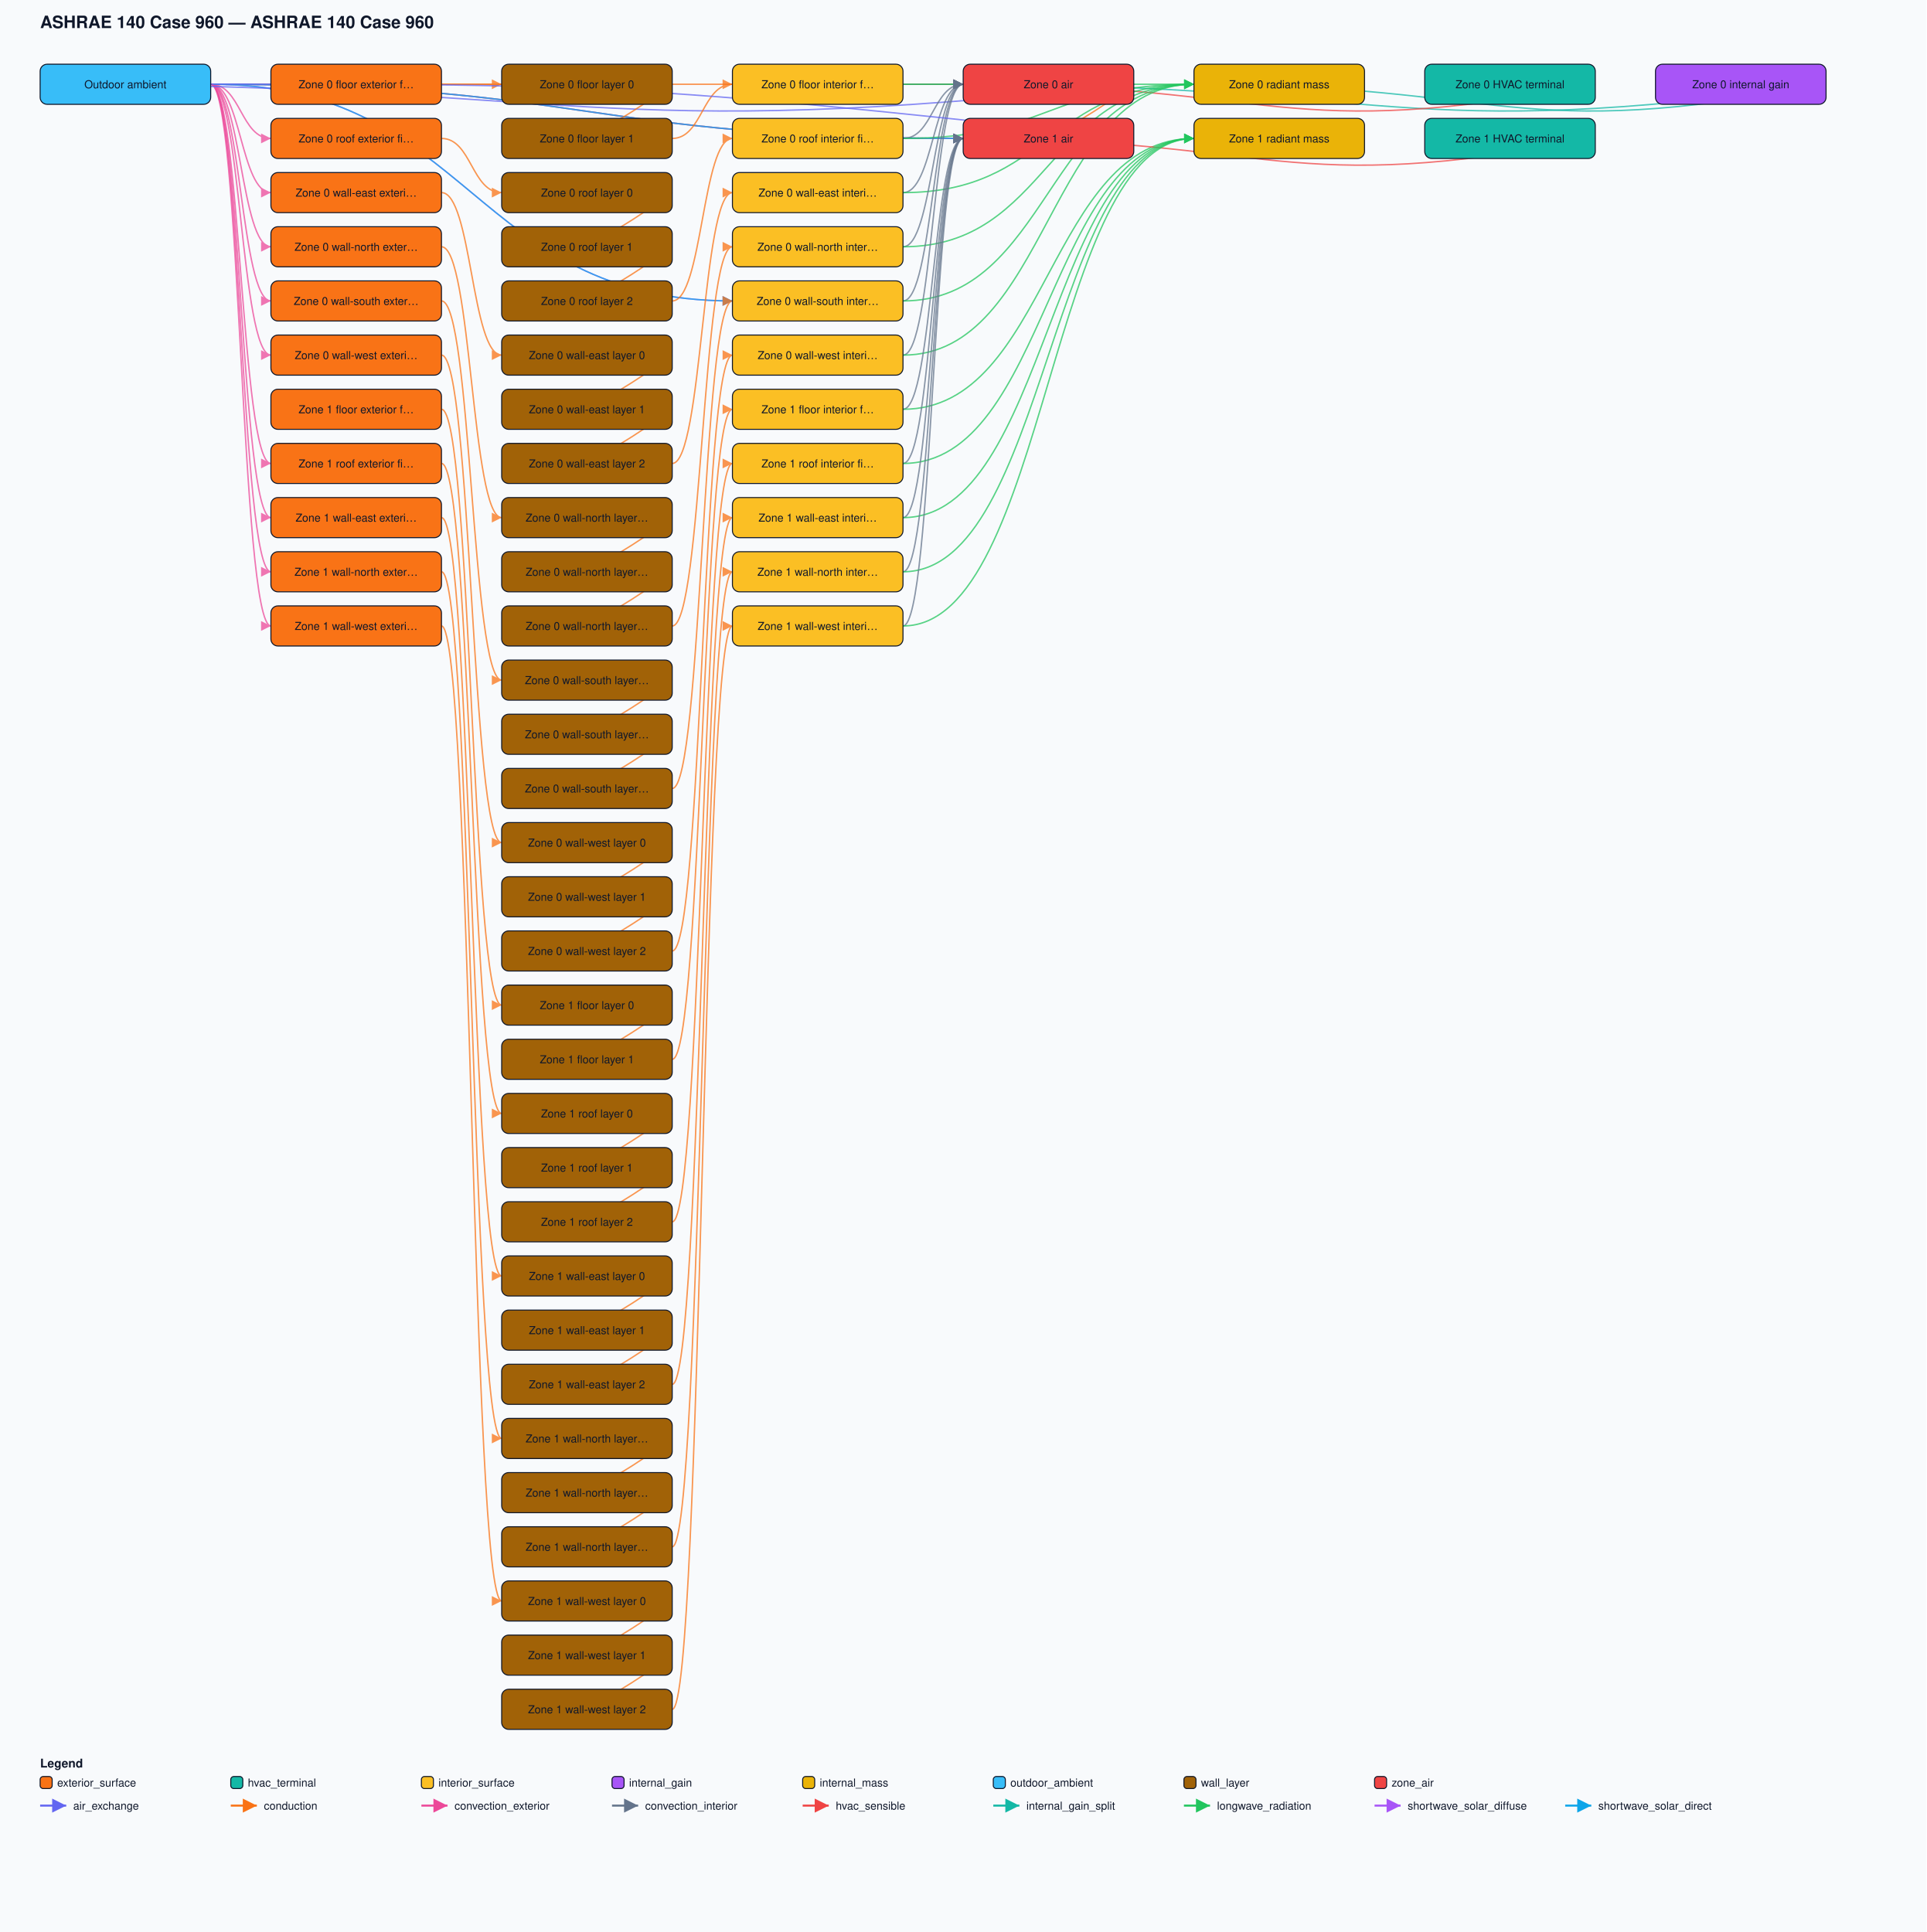
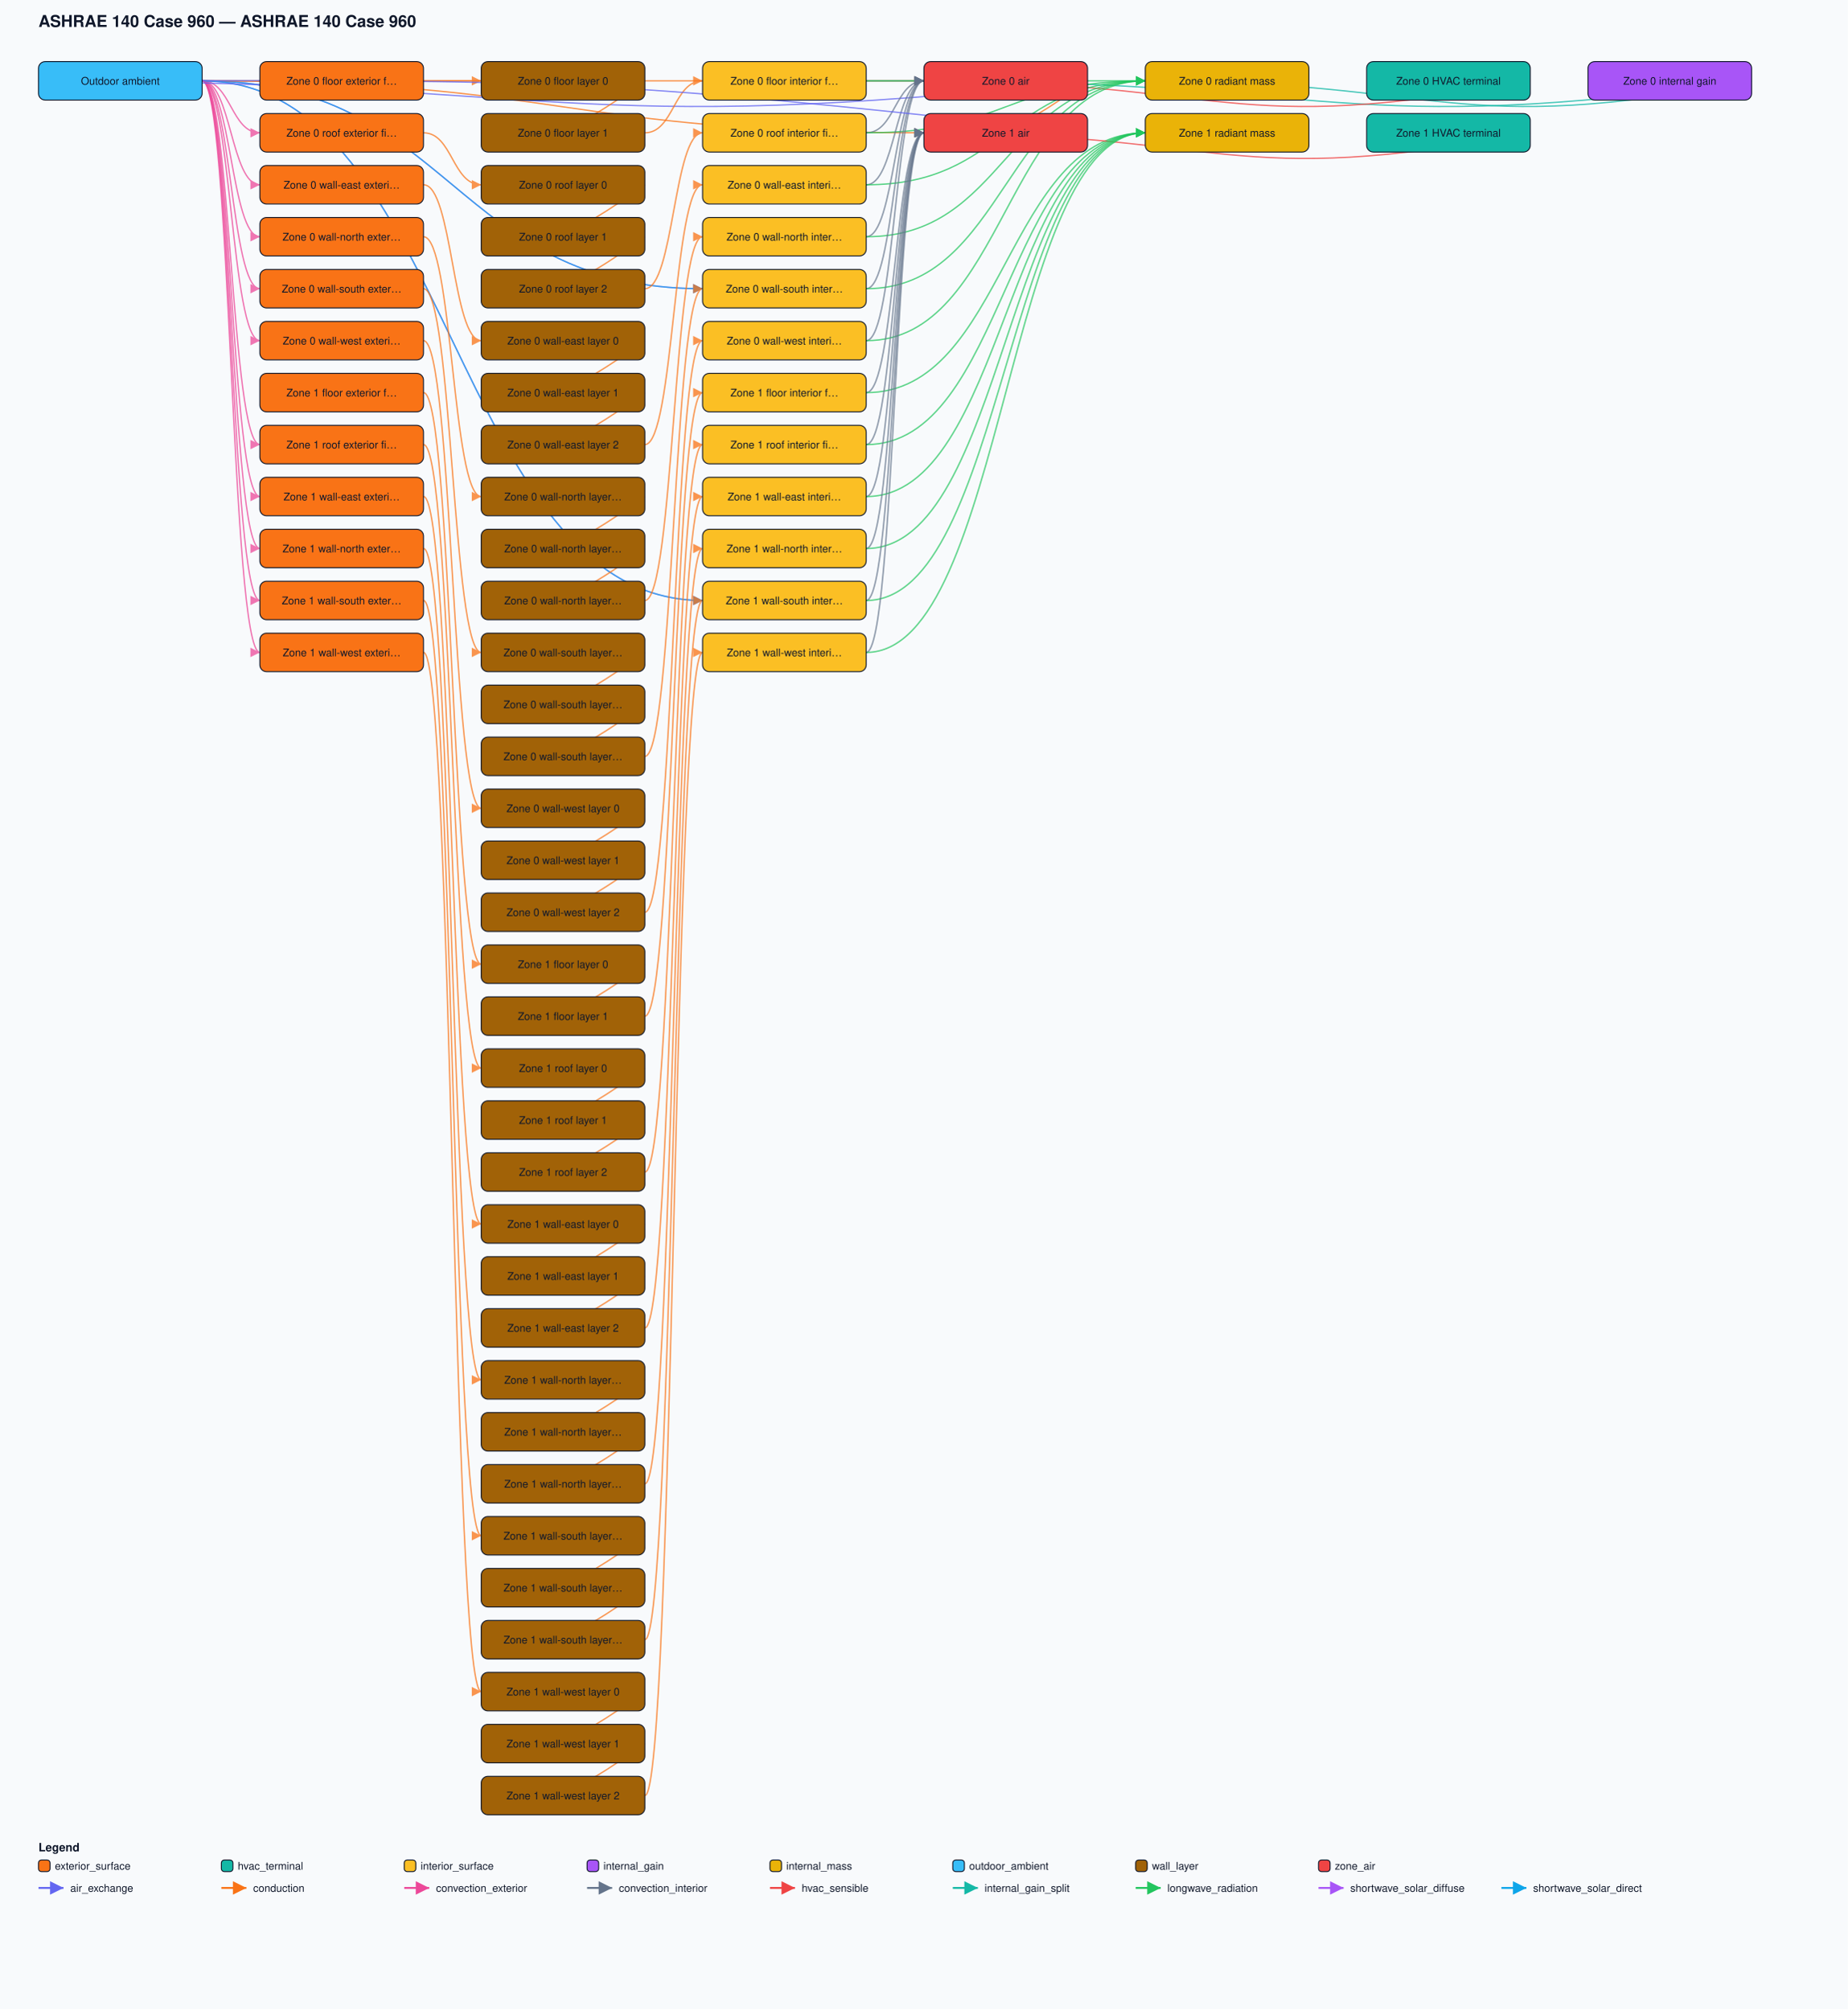
- <svg xmlns="http://www.w3.org/2000/svg" width="1920" height="1926" viewBox="0 0 1920 1926" font-family="Helvetica,Arial,sans-serif">
-   <rect width="1920" height="1926" fill="#f8fafc" />
+ <svg xmlns="http://www.w3.org/2000/svg" width="1920" height="2088" viewBox="0 0 1920 2088" font-family="Helvetica,Arial,sans-serif">
+   <rect width="1920" height="2088" fill="#f8fafc" />
  <text x="40" y="28" font-size="17" font-weight="bold" fill="#0f172a">ASHRAE 140 Case 960 — ASHRAE 140 Case 960</text>
  <defs>
    <marker id="arrow0" viewBox="0 0 10 10" refX="10" refY="5" markerWidth="7" markerHeight="7" orient="auto-start-reverse">
      <path d="M 0 0 L 10 5 L 0 10 z" fill="#0ea5e9" />
    </marker>
    <marker id="arrow1" viewBox="0 0 10 10" refX="10" refY="5" markerWidth="7" markerHeight="7" orient="auto-start-reverse">
      <path d="M 0 0 L 10 5 L 0 10 z" fill="#f97316" />
    </marker>
    <marker id="arrow2" viewBox="0 0 10 10" refX="10" refY="5" markerWidth="7" markerHeight="7" orient="auto-start-reverse">
      <path d="M 0 0 L 10 5 L 0 10 z" fill="#22c55e" />
    </marker>
    <marker id="arrow3" viewBox="0 0 10 10" refX="10" refY="5" markerWidth="7" markerHeight="7" orient="auto-start-reverse">
      <path d="M 0 0 L 10 5 L 0 10 z" fill="#a855f7" />
    </marker>
    <marker id="arrow4" viewBox="0 0 10 10" refX="10" refY="5" markerWidth="7" markerHeight="7" orient="auto-start-reverse">
      <path d="M 0 0 L 10 5 L 0 10 z" fill="#ef4444" />
    </marker>
    <marker id="arrow5" viewBox="0 0 10 10" refX="10" refY="5" markerWidth="7" markerHeight="7" orient="auto-start-reverse">
      <path d="M 0 0 L 10 5 L 0 10 z" fill="#eab308" />
    </marker>
    <marker id="arrow6" viewBox="0 0 10 10" refX="10" refY="5" markerWidth="7" markerHeight="7" orient="auto-start-reverse">
      <path d="M 0 0 L 10 5 L 0 10 z" fill="#14b8a6" />
    </marker>
    <marker id="arrow7" viewBox="0 0 10 10" refX="10" refY="5" markerWidth="7" markerHeight="7" orient="auto-start-reverse">
      <path d="M 0 0 L 10 5 L 0 10 z" fill="#ec4899" />
    </marker>
    <marker id="arrow8" viewBox="0 0 10 10" refX="10" refY="5" markerWidth="7" markerHeight="7" orient="auto-start-reverse">
      <path d="M 0 0 L 10 5 L 0 10 z" fill="#6366f1" />
    </marker>
    <marker id="arrow9" viewBox="0 0 10 10" refX="10" refY="5" markerWidth="7" markerHeight="7" orient="auto-start-reverse">
      <path d="M 0 0 L 10 5 L 0 10 z" fill="#64748b" />
    </marker>
  </defs>
  <path d="M 210 84 C 585.0 84, 585.0 84, 960 84" fill="none" stroke="#f97316" stroke-width="1.4" opacity="0.75" marker-end="url(#arrow1)" />
  <path d="M 210 84 C 240.0 84, 240.0 138, 270 138" fill="none" stroke="#ec4899" stroke-width="1.4" opacity="0.75" marker-end="url(#arrow7)" />
  <path d="M 210 84 C 240.0 84, 240.0 192, 270 192" fill="none" stroke="#ec4899" stroke-width="1.4" opacity="0.75" marker-end="url(#arrow7)" />
  <path d="M 210 84 C 240.0 84, 240.0 246, 270 246" fill="none" stroke="#ec4899" stroke-width="1.4" opacity="0.75" marker-end="url(#arrow7)" />
  <path d="M 210 84 C 240.0 84, 240.0 300, 270 300" fill="none" stroke="#ec4899" stroke-width="1.4" opacity="0.75" marker-end="url(#arrow7)" />
  <path d="M 210 84 C 470.0 84, 470.0 300, 730 300" fill="none" stroke="#a855f7" stroke-width="1.4" opacity="0.75" marker-end="url(#arrow3)" />
  <path d="M 210 84 C 470.0 84, 470.0 300, 730 300" fill="none" stroke="#0ea5e9" stroke-width="1.4" opacity="0.75" marker-end="url(#arrow0)" />
  <path d="M 210 84 C 240.0 84, 240.0 354, 270 354" fill="none" stroke="#ec4899" stroke-width="1.4" opacity="0.75" marker-end="url(#arrow7)" />
  <path d="M 210 84 C 585.0 84, 585.0 138, 960 138" fill="none" stroke="#f97316" stroke-width="1.4" opacity="0.75" marker-end="url(#arrow1)" />
-   <path d="M 210 84 C 585.0 84, 585.0 138, 960 138" fill="none" stroke="#a855f7" stroke-width="1.4" opacity="0.75" marker-end="url(#arrow3)" />
-   <path d="M 210 84 C 585.0 84, 585.0 138, 960 138" fill="none" stroke="#0ea5e9" stroke-width="1.4" opacity="0.75" marker-end="url(#arrow0)" />
  <path d="M 210 84 C 240.0 84, 240.0 462, 270 462" fill="none" stroke="#ec4899" stroke-width="1.4" opacity="0.75" marker-end="url(#arrow7)" />
  <path d="M 210 84 C 240.0 84, 240.0 516, 270 516" fill="none" stroke="#ec4899" stroke-width="1.4" opacity="0.75" marker-end="url(#arrow7)" />
  <path d="M 210 84 C 240.0 84, 240.0 570, 270 570" fill="none" stroke="#ec4899" stroke-width="1.4" opacity="0.75" marker-end="url(#arrow7)" />
  <path d="M 210 84 C 240.0 84, 240.0 624, 270 624" fill="none" stroke="#ec4899" stroke-width="1.4" opacity="0.75" marker-end="url(#arrow7)" />
+   <path d="M 210 84 C 470.0 84, 470.0 624, 730 624" fill="none" stroke="#a855f7" stroke-width="1.4" opacity="0.75" marker-end="url(#arrow3)" />
+   <path d="M 210 84 C 470.0 84, 470.0 624, 730 624" fill="none" stroke="#0ea5e9" stroke-width="1.4" opacity="0.75" marker-end="url(#arrow0)" />
+   <path d="M 210 84 C 240.0 84, 240.0 678, 270 678" fill="none" stroke="#ec4899" stroke-width="1.4" opacity="0.75" marker-end="url(#arrow7)" />
  <path d="M 1130 84 C 585.0 144, 585.0 84, 40 84" fill="none" stroke="#6366f1" stroke-width="1.4" opacity="0.75" marker-end="url(#arrow8)" />
  <path d="M 1130 84 C 1045.0 144, 1045.0 138, 960 138" fill="none" stroke="#f97316" stroke-width="1.4" opacity="0.75" marker-end="url(#arrow1)" />
  <path d="M 440 84 C 470.0 84, 470.0 84, 500 84" fill="none" stroke="#f97316" stroke-width="1.4" opacity="0.75" marker-end="url(#arrow1)" />
  <path d="M 900 84 C 930.0 84, 930.0 84, 960 84" fill="none" stroke="#64748b" stroke-width="1.4" opacity="0.75" marker-end="url(#arrow9)" />
  <path d="M 900 84 C 1045.0 84, 1045.0 84, 1190 84" fill="none" stroke="#22c55e" stroke-width="1.4" opacity="0.75" marker-end="url(#arrow2)" />
  <path d="M 670 84 C 585.0 144, 585.0 138, 500 138" fill="none" stroke="#f97316" stroke-width="1.4" opacity="0.75" marker-end="url(#arrow1)" />
  <path d="M 670 138 C 700.0 138, 700.0 84, 730 84" fill="none" stroke="#f97316" stroke-width="1.4" opacity="0.75" marker-end="url(#arrow1)" />
  <path d="M 1820 84 C 1390.0 144, 1390.0 84, 960 84" fill="none" stroke="#14b8a6" stroke-width="1.4" opacity="0.75" marker-end="url(#arrow6)" />
  <path d="M 1820 84 C 1505.0 144, 1505.0 84, 1190 84" fill="none" stroke="#14b8a6" stroke-width="1.4" opacity="0.75" marker-end="url(#arrow6)" />
  <path d="M 1590 84 C 1275.0 144, 1275.0 84, 960 84" fill="none" stroke="#ef4444" stroke-width="1.4" opacity="0.75" marker-end="url(#arrow4)" />
  <path d="M 440 138 C 470.0 138, 470.0 192, 500 192" fill="none" stroke="#f97316" stroke-width="1.4" opacity="0.75" marker-end="url(#arrow1)" />
  <path d="M 900 138 C 930.0 138, 930.0 84, 960 84" fill="none" stroke="#64748b" stroke-width="1.4" opacity="0.75" marker-end="url(#arrow9)" />
  <path d="M 900 138 C 1045.0 138, 1045.0 84, 1190 84" fill="none" stroke="#22c55e" stroke-width="1.4" opacity="0.75" marker-end="url(#arrow2)" />
  <path d="M 670 192 C 585.0 252, 585.0 246, 500 246" fill="none" stroke="#f97316" stroke-width="1.4" opacity="0.75" marker-end="url(#arrow1)" />
  <path d="M 670 246 C 585.0 306, 585.0 300, 500 300" fill="none" stroke="#f97316" stroke-width="1.4" opacity="0.75" marker-end="url(#arrow1)" />
  <path d="M 670 300 C 700.0 300, 700.0 138, 730 138" fill="none" stroke="#f97316" stroke-width="1.4" opacity="0.75" marker-end="url(#arrow1)" />
  <path d="M 440 192 C 470.0 192, 470.0 354, 500 354" fill="none" stroke="#f97316" stroke-width="1.4" opacity="0.75" marker-end="url(#arrow1)" />
  <path d="M 900 192 C 930.0 192, 930.0 84, 960 84" fill="none" stroke="#64748b" stroke-width="1.4" opacity="0.75" marker-end="url(#arrow9)" />
  <path d="M 900 192 C 1045.0 192, 1045.0 84, 1190 84" fill="none" stroke="#22c55e" stroke-width="1.4" opacity="0.75" marker-end="url(#arrow2)" />
  <path d="M 670 354 C 585.0 414, 585.0 408, 500 408" fill="none" stroke="#f97316" stroke-width="1.4" opacity="0.75" marker-end="url(#arrow1)" />
  <path d="M 670 408 C 585.0 468, 585.0 462, 500 462" fill="none" stroke="#f97316" stroke-width="1.4" opacity="0.75" marker-end="url(#arrow1)" />
  <path d="M 670 462 C 700.0 462, 700.0 192, 730 192" fill="none" stroke="#f97316" stroke-width="1.4" opacity="0.75" marker-end="url(#arrow1)" />
  <path d="M 440 246 C 470.0 246, 470.0 516, 500 516" fill="none" stroke="#f97316" stroke-width="1.4" opacity="0.75" marker-end="url(#arrow1)" />
  <path d="M 900 246 C 930.0 246, 930.0 84, 960 84" fill="none" stroke="#64748b" stroke-width="1.4" opacity="0.75" marker-end="url(#arrow9)" />
  <path d="M 900 246 C 1045.0 246, 1045.0 84, 1190 84" fill="none" stroke="#22c55e" stroke-width="1.4" opacity="0.75" marker-end="url(#arrow2)" />
  <path d="M 670 516 C 585.0 576, 585.0 570, 500 570" fill="none" stroke="#f97316" stroke-width="1.4" opacity="0.75" marker-end="url(#arrow1)" />
  <path d="M 670 570 C 585.0 630, 585.0 624, 500 624" fill="none" stroke="#f97316" stroke-width="1.4" opacity="0.75" marker-end="url(#arrow1)" />
  <path d="M 670 624 C 700.0 624, 700.0 246, 730 246" fill="none" stroke="#f97316" stroke-width="1.4" opacity="0.75" marker-end="url(#arrow1)" />
  <path d="M 440 300 C 470.0 300, 470.0 678, 500 678" fill="none" stroke="#f97316" stroke-width="1.4" opacity="0.75" marker-end="url(#arrow1)" />
  <path d="M 900 300 C 930.0 300, 930.0 84, 960 84" fill="none" stroke="#64748b" stroke-width="1.4" opacity="0.75" marker-end="url(#arrow9)" />
  <path d="M 900 300 C 1045.0 300, 1045.0 84, 1190 84" fill="none" stroke="#22c55e" stroke-width="1.4" opacity="0.75" marker-end="url(#arrow2)" />
  <path d="M 670 678 C 585.0 738, 585.0 732, 500 732" fill="none" stroke="#f97316" stroke-width="1.4" opacity="0.75" marker-end="url(#arrow1)" />
  <path d="M 670 732 C 585.0 792, 585.0 786, 500 786" fill="none" stroke="#f97316" stroke-width="1.4" opacity="0.75" marker-end="url(#arrow1)" />
  <path d="M 670 786 C 700.0 786, 700.0 300, 730 300" fill="none" stroke="#f97316" stroke-width="1.4" opacity="0.75" marker-end="url(#arrow1)" />
  <path d="M 440 354 C 470.0 354, 470.0 840, 500 840" fill="none" stroke="#f97316" stroke-width="1.4" opacity="0.75" marker-end="url(#arrow1)" />
  <path d="M 900 354 C 930.0 354, 930.0 84, 960 84" fill="none" stroke="#64748b" stroke-width="1.4" opacity="0.75" marker-end="url(#arrow9)" />
  <path d="M 900 354 C 1045.0 354, 1045.0 84, 1190 84" fill="none" stroke="#22c55e" stroke-width="1.4" opacity="0.75" marker-end="url(#arrow2)" />
  <path d="M 670 840 C 585.0 900, 585.0 894, 500 894" fill="none" stroke="#f97316" stroke-width="1.4" opacity="0.75" marker-end="url(#arrow1)" />
  <path d="M 670 894 C 585.0 954, 585.0 948, 500 948" fill="none" stroke="#f97316" stroke-width="1.4" opacity="0.75" marker-end="url(#arrow1)" />
  <path d="M 670 948 C 700.0 948, 700.0 354, 730 354" fill="none" stroke="#f97316" stroke-width="1.4" opacity="0.75" marker-end="url(#arrow1)" />
  <path d="M 1130 138 C 585.0 78, 585.0 84, 40 84" fill="none" stroke="#6366f1" stroke-width="1.4" opacity="0.75" marker-end="url(#arrow8)" />
  <path d="M 440 408 C 470.0 408, 470.0 1002, 500 1002" fill="none" stroke="#f97316" stroke-width="1.4" opacity="0.75" marker-end="url(#arrow1)" />
  <path d="M 900 408 C 930.0 408, 930.0 138, 960 138" fill="none" stroke="#64748b" stroke-width="1.4" opacity="0.75" marker-end="url(#arrow9)" />
  <path d="M 900 408 C 1045.0 408, 1045.0 138, 1190 138" fill="none" stroke="#22c55e" stroke-width="1.4" opacity="0.75" marker-end="url(#arrow2)" />
  <path d="M 670 1002 C 585.0 1062, 585.0 1056, 500 1056" fill="none" stroke="#f97316" stroke-width="1.4" opacity="0.75" marker-end="url(#arrow1)" />
  <path d="M 670 1056 C 700.0 1056, 700.0 408, 730 408" fill="none" stroke="#f97316" stroke-width="1.4" opacity="0.75" marker-end="url(#arrow1)" />
  <path d="M 1590 138 C 1275.0 198, 1275.0 138, 960 138" fill="none" stroke="#ef4444" stroke-width="1.4" opacity="0.75" marker-end="url(#arrow4)" />
  <path d="M 440 462 C 470.0 462, 470.0 1110, 500 1110" fill="none" stroke="#f97316" stroke-width="1.4" opacity="0.75" marker-end="url(#arrow1)" />
  <path d="M 900 462 C 930.0 462, 930.0 138, 960 138" fill="none" stroke="#64748b" stroke-width="1.4" opacity="0.75" marker-end="url(#arrow9)" />
  <path d="M 900 462 C 1045.0 462, 1045.0 138, 1190 138" fill="none" stroke="#22c55e" stroke-width="1.4" opacity="0.75" marker-end="url(#arrow2)" />
  <path d="M 670 1110 C 585.0 1170, 585.0 1164, 500 1164" fill="none" stroke="#f97316" stroke-width="1.4" opacity="0.75" marker-end="url(#arrow1)" />
  <path d="M 670 1164 C 585.0 1224, 585.0 1218, 500 1218" fill="none" stroke="#f97316" stroke-width="1.4" opacity="0.75" marker-end="url(#arrow1)" />
  <path d="M 670 1218 C 700.0 1218, 700.0 462, 730 462" fill="none" stroke="#f97316" stroke-width="1.4" opacity="0.75" marker-end="url(#arrow1)" />
  <path d="M 440 516 C 470.0 516, 470.0 1272, 500 1272" fill="none" stroke="#f97316" stroke-width="1.4" opacity="0.75" marker-end="url(#arrow1)" />
  <path d="M 900 516 C 930.0 516, 930.0 138, 960 138" fill="none" stroke="#64748b" stroke-width="1.4" opacity="0.75" marker-end="url(#arrow9)" />
  <path d="M 900 516 C 1045.0 516, 1045.0 138, 1190 138" fill="none" stroke="#22c55e" stroke-width="1.4" opacity="0.75" marker-end="url(#arrow2)" />
  <path d="M 670 1272 C 585.0 1332, 585.0 1326, 500 1326" fill="none" stroke="#f97316" stroke-width="1.4" opacity="0.75" marker-end="url(#arrow1)" />
  <path d="M 670 1326 C 585.0 1386, 585.0 1380, 500 1380" fill="none" stroke="#f97316" stroke-width="1.4" opacity="0.75" marker-end="url(#arrow1)" />
  <path d="M 670 1380 C 700.0 1380, 700.0 516, 730 516" fill="none" stroke="#f97316" stroke-width="1.4" opacity="0.75" marker-end="url(#arrow1)" />
  <path d="M 440 570 C 470.0 570, 470.0 1434, 500 1434" fill="none" stroke="#f97316" stroke-width="1.4" opacity="0.75" marker-end="url(#arrow1)" />
  <path d="M 900 570 C 930.0 570, 930.0 138, 960 138" fill="none" stroke="#64748b" stroke-width="1.4" opacity="0.75" marker-end="url(#arrow9)" />
  <path d="M 900 570 C 1045.0 570, 1045.0 138, 1190 138" fill="none" stroke="#22c55e" stroke-width="1.4" opacity="0.75" marker-end="url(#arrow2)" />
  <path d="M 670 1434 C 585.0 1494, 585.0 1488, 500 1488" fill="none" stroke="#f97316" stroke-width="1.4" opacity="0.75" marker-end="url(#arrow1)" />
  <path d="M 670 1488 C 585.0 1548, 585.0 1542, 500 1542" fill="none" stroke="#f97316" stroke-width="1.4" opacity="0.75" marker-end="url(#arrow1)" />
  <path d="M 670 1542 C 700.0 1542, 700.0 570, 730 570" fill="none" stroke="#f97316" stroke-width="1.4" opacity="0.75" marker-end="url(#arrow1)" />
  <path d="M 440 624 C 470.0 624, 470.0 1596, 500 1596" fill="none" stroke="#f97316" stroke-width="1.4" opacity="0.75" marker-end="url(#arrow1)" />
  <path d="M 900 624 C 930.0 624, 930.0 138, 960 138" fill="none" stroke="#64748b" stroke-width="1.4" opacity="0.75" marker-end="url(#arrow9)" />
  <path d="M 900 624 C 1045.0 624, 1045.0 138, 1190 138" fill="none" stroke="#22c55e" stroke-width="1.4" opacity="0.75" marker-end="url(#arrow2)" />
  <path d="M 670 1596 C 585.0 1656, 585.0 1650, 500 1650" fill="none" stroke="#f97316" stroke-width="1.4" opacity="0.75" marker-end="url(#arrow1)" />
  <path d="M 670 1650 C 585.0 1710, 585.0 1704, 500 1704" fill="none" stroke="#f97316" stroke-width="1.4" opacity="0.75" marker-end="url(#arrow1)" />
  <path d="M 670 1704 C 700.0 1704, 700.0 624, 730 624" fill="none" stroke="#f97316" stroke-width="1.4" opacity="0.75" marker-end="url(#arrow1)" />
+   <path d="M 440 678 C 470.0 678, 470.0 1758, 500 1758" fill="none" stroke="#f97316" stroke-width="1.4" opacity="0.75" marker-end="url(#arrow1)" />
+   <path d="M 900 678 C 930.0 678, 930.0 138, 960 138" fill="none" stroke="#64748b" stroke-width="1.4" opacity="0.75" marker-end="url(#arrow9)" />
+   <path d="M 900 678 C 1045.0 678, 1045.0 138, 1190 138" fill="none" stroke="#22c55e" stroke-width="1.4" opacity="0.75" marker-end="url(#arrow2)" />
+   <path d="M 670 1758 C 585.0 1818, 585.0 1812, 500 1812" fill="none" stroke="#f97316" stroke-width="1.4" opacity="0.75" marker-end="url(#arrow1)" />
+   <path d="M 670 1812 C 585.0 1872, 585.0 1866, 500 1866" fill="none" stroke="#f97316" stroke-width="1.4" opacity="0.75" marker-end="url(#arrow1)" />
+   <path d="M 670 1866 C 700.0 1866, 700.0 678, 730 678" fill="none" stroke="#f97316" stroke-width="1.4" opacity="0.75" marker-end="url(#arrow1)" />
  <g>
    <rect x="40" y="64" width="170" height="40" rx="7" fill="#38bdf8" stroke="#0f172a" stroke-width="1" />
    <text x="125" y="88" font-size="11" text-anchor="middle" fill="#0f172a">Outdoor ambient</text>
  </g>
  <g>
    <rect x="960" y="64" width="170" height="40" rx="7" fill="#ef4444" stroke="#0f172a" stroke-width="1" />
    <text x="1045" y="88" font-size="11" text-anchor="middle" fill="#0f172a">Zone 0 air</text>
  </g>
  <g>
    <rect x="270" y="64" width="170" height="40" rx="7" fill="#f97316" stroke="#0f172a" stroke-width="1" />
    <text x="355" y="88" font-size="11" text-anchor="middle" fill="#0f172a">Zone 0 floor exterior f…</text>
  </g>
  <g>
    <rect x="730" y="64" width="170" height="40" rx="7" fill="#fbbf24" stroke="#0f172a" stroke-width="1" />
    <text x="815" y="88" font-size="11" text-anchor="middle" fill="#0f172a">Zone 0 floor interior f…</text>
  </g>
  <g>
    <rect x="500" y="64" width="170" height="40" rx="7" fill="#a16207" stroke="#0f172a" stroke-width="1" />
    <text x="585" y="88" font-size="11" text-anchor="middle" fill="#0f172a">Zone 0 floor layer 0</text>
  </g>
  <g>
    <rect x="500" y="118" width="170" height="40" rx="7" fill="#a16207" stroke="#0f172a" stroke-width="1" />
    <text x="585" y="142" font-size="11" text-anchor="middle" fill="#0f172a">Zone 0 floor layer 1</text>
  </g>
  <g>
    <rect x="1650" y="64" width="170" height="40" rx="7" fill="#a855f7" stroke="#0f172a" stroke-width="1" />
    <text x="1735" y="88" font-size="11" text-anchor="middle" fill="#0f172a">Zone 0 internal gain</text>
  </g>
  <g>
    <rect x="1420" y="64" width="170" height="40" rx="7" fill="#14b8a6" stroke="#0f172a" stroke-width="1" />
    <text x="1505" y="88" font-size="11" text-anchor="middle" fill="#0f172a">Zone 0 HVAC terminal</text>
  </g>
  <g>
    <rect x="1190" y="64" width="170" height="40" rx="7" fill="#eab308" stroke="#0f172a" stroke-width="1" />
    <text x="1275" y="88" font-size="11" text-anchor="middle" fill="#0f172a">Zone 0 radiant mass</text>
  </g>
  <g>
    <rect x="270" y="118" width="170" height="40" rx="7" fill="#f97316" stroke="#0f172a" stroke-width="1" />
    <text x="355" y="142" font-size="11" text-anchor="middle" fill="#0f172a">Zone 0 roof exterior fi…</text>
  </g>
  <g>
    <rect x="730" y="118" width="170" height="40" rx="7" fill="#fbbf24" stroke="#0f172a" stroke-width="1" />
    <text x="815" y="142" font-size="11" text-anchor="middle" fill="#0f172a">Zone 0 roof interior fi…</text>
  </g>
  <g>
    <rect x="500" y="172" width="170" height="40" rx="7" fill="#a16207" stroke="#0f172a" stroke-width="1" />
    <text x="585" y="196" font-size="11" text-anchor="middle" fill="#0f172a">Zone 0 roof layer 0</text>
  </g>
  <g>
    <rect x="500" y="226" width="170" height="40" rx="7" fill="#a16207" stroke="#0f172a" stroke-width="1" />
    <text x="585" y="250" font-size="11" text-anchor="middle" fill="#0f172a">Zone 0 roof layer 1</text>
  </g>
  <g>
    <rect x="500" y="280" width="170" height="40" rx="7" fill="#a16207" stroke="#0f172a" stroke-width="1" />
    <text x="585" y="304" font-size="11" text-anchor="middle" fill="#0f172a">Zone 0 roof layer 2</text>
  </g>
  <g>
    <rect x="270" y="172" width="170" height="40" rx="7" fill="#f97316" stroke="#0f172a" stroke-width="1" />
    <text x="355" y="196" font-size="11" text-anchor="middle" fill="#0f172a">Zone 0 wall-east exteri…</text>
  </g>
  <g>
    <rect x="730" y="172" width="170" height="40" rx="7" fill="#fbbf24" stroke="#0f172a" stroke-width="1" />
    <text x="815" y="196" font-size="11" text-anchor="middle" fill="#0f172a">Zone 0 wall-east interi…</text>
  </g>
  <g>
    <rect x="500" y="334" width="170" height="40" rx="7" fill="#a16207" stroke="#0f172a" stroke-width="1" />
    <text x="585" y="358" font-size="11" text-anchor="middle" fill="#0f172a">Zone 0 wall-east layer 0</text>
  </g>
  <g>
    <rect x="500" y="388" width="170" height="40" rx="7" fill="#a16207" stroke="#0f172a" stroke-width="1" />
    <text x="585" y="412" font-size="11" text-anchor="middle" fill="#0f172a">Zone 0 wall-east layer 1</text>
  </g>
  <g>
    <rect x="500" y="442" width="170" height="40" rx="7" fill="#a16207" stroke="#0f172a" stroke-width="1" />
    <text x="585" y="466" font-size="11" text-anchor="middle" fill="#0f172a">Zone 0 wall-east layer 2</text>
  </g>
  <g>
    <rect x="270" y="226" width="170" height="40" rx="7" fill="#f97316" stroke="#0f172a" stroke-width="1" />
    <text x="355" y="250" font-size="11" text-anchor="middle" fill="#0f172a">Zone 0 wall-north exter…</text>
  </g>
  <g>
    <rect x="730" y="226" width="170" height="40" rx="7" fill="#fbbf24" stroke="#0f172a" stroke-width="1" />
    <text x="815" y="250" font-size="11" text-anchor="middle" fill="#0f172a">Zone 0 wall-north inter…</text>
  </g>
  <g>
    <rect x="500" y="496" width="170" height="40" rx="7" fill="#a16207" stroke="#0f172a" stroke-width="1" />
    <text x="585" y="520" font-size="11" text-anchor="middle" fill="#0f172a">Zone 0 wall-north layer…</text>
  </g>
  <g>
    <rect x="500" y="550" width="170" height="40" rx="7" fill="#a16207" stroke="#0f172a" stroke-width="1" />
    <text x="585" y="574" font-size="11" text-anchor="middle" fill="#0f172a">Zone 0 wall-north layer…</text>
  </g>
  <g>
    <rect x="500" y="604" width="170" height="40" rx="7" fill="#a16207" stroke="#0f172a" stroke-width="1" />
    <text x="585" y="628" font-size="11" text-anchor="middle" fill="#0f172a">Zone 0 wall-north layer…</text>
  </g>
  <g>
    <rect x="270" y="280" width="170" height="40" rx="7" fill="#f97316" stroke="#0f172a" stroke-width="1" />
    <text x="355" y="304" font-size="11" text-anchor="middle" fill="#0f172a">Zone 0 wall-south exter…</text>
  </g>
  <g>
    <rect x="730" y="280" width="170" height="40" rx="7" fill="#fbbf24" stroke="#0f172a" stroke-width="1" />
    <text x="815" y="304" font-size="11" text-anchor="middle" fill="#0f172a">Zone 0 wall-south inter…</text>
  </g>
  <g>
    <rect x="500" y="658" width="170" height="40" rx="7" fill="#a16207" stroke="#0f172a" stroke-width="1" />
    <text x="585" y="682" font-size="11" text-anchor="middle" fill="#0f172a">Zone 0 wall-south layer…</text>
  </g>
  <g>
    <rect x="500" y="712" width="170" height="40" rx="7" fill="#a16207" stroke="#0f172a" stroke-width="1" />
    <text x="585" y="736" font-size="11" text-anchor="middle" fill="#0f172a">Zone 0 wall-south layer…</text>
  </g>
  <g>
    <rect x="500" y="766" width="170" height="40" rx="7" fill="#a16207" stroke="#0f172a" stroke-width="1" />
    <text x="585" y="790" font-size="11" text-anchor="middle" fill="#0f172a">Zone 0 wall-south layer…</text>
  </g>
  <g>
    <rect x="270" y="334" width="170" height="40" rx="7" fill="#f97316" stroke="#0f172a" stroke-width="1" />
    <text x="355" y="358" font-size="11" text-anchor="middle" fill="#0f172a">Zone 0 wall-west exteri…</text>
  </g>
  <g>
    <rect x="730" y="334" width="170" height="40" rx="7" fill="#fbbf24" stroke="#0f172a" stroke-width="1" />
    <text x="815" y="358" font-size="11" text-anchor="middle" fill="#0f172a">Zone 0 wall-west interi…</text>
  </g>
  <g>
    <rect x="500" y="820" width="170" height="40" rx="7" fill="#a16207" stroke="#0f172a" stroke-width="1" />
    <text x="585" y="844" font-size="11" text-anchor="middle" fill="#0f172a">Zone 0 wall-west layer 0</text>
  </g>
  <g>
    <rect x="500" y="874" width="170" height="40" rx="7" fill="#a16207" stroke="#0f172a" stroke-width="1" />
    <text x="585" y="898" font-size="11" text-anchor="middle" fill="#0f172a">Zone 0 wall-west layer 1</text>
  </g>
  <g>
    <rect x="500" y="928" width="170" height="40" rx="7" fill="#a16207" stroke="#0f172a" stroke-width="1" />
    <text x="585" y="952" font-size="11" text-anchor="middle" fill="#0f172a">Zone 0 wall-west layer 2</text>
  </g>
  <g>
    <rect x="960" y="118" width="170" height="40" rx="7" fill="#ef4444" stroke="#0f172a" stroke-width="1" />
    <text x="1045" y="142" font-size="11" text-anchor="middle" fill="#0f172a">Zone 1 air</text>
  </g>
  <g>
    <rect x="270" y="388" width="170" height="40" rx="7" fill="#f97316" stroke="#0f172a" stroke-width="1" />
    <text x="355" y="412" font-size="11" text-anchor="middle" fill="#0f172a">Zone 1 floor exterior f…</text>
  </g>
  <g>
    <rect x="730" y="388" width="170" height="40" rx="7" fill="#fbbf24" stroke="#0f172a" stroke-width="1" />
    <text x="815" y="412" font-size="11" text-anchor="middle" fill="#0f172a">Zone 1 floor interior f…</text>
  </g>
  <g>
    <rect x="500" y="982" width="170" height="40" rx="7" fill="#a16207" stroke="#0f172a" stroke-width="1" />
    <text x="585" y="1006" font-size="11" text-anchor="middle" fill="#0f172a">Zone 1 floor layer 0</text>
  </g>
  <g>
    <rect x="500" y="1036" width="170" height="40" rx="7" fill="#a16207" stroke="#0f172a" stroke-width="1" />
    <text x="585" y="1060" font-size="11" text-anchor="middle" fill="#0f172a">Zone 1 floor layer 1</text>
  </g>
  <g>
    <rect x="1420" y="118" width="170" height="40" rx="7" fill="#14b8a6" stroke="#0f172a" stroke-width="1" />
    <text x="1505" y="142" font-size="11" text-anchor="middle" fill="#0f172a">Zone 1 HVAC terminal</text>
  </g>
  <g>
    <rect x="1190" y="118" width="170" height="40" rx="7" fill="#eab308" stroke="#0f172a" stroke-width="1" />
    <text x="1275" y="142" font-size="11" text-anchor="middle" fill="#0f172a">Zone 1 radiant mass</text>
  </g>
  <g>
    <rect x="270" y="442" width="170" height="40" rx="7" fill="#f97316" stroke="#0f172a" stroke-width="1" />
    <text x="355" y="466" font-size="11" text-anchor="middle" fill="#0f172a">Zone 1 roof exterior fi…</text>
  </g>
  <g>
    <rect x="730" y="442" width="170" height="40" rx="7" fill="#fbbf24" stroke="#0f172a" stroke-width="1" />
    <text x="815" y="466" font-size="11" text-anchor="middle" fill="#0f172a">Zone 1 roof interior fi…</text>
  </g>
  <g>
    <rect x="500" y="1090" width="170" height="40" rx="7" fill="#a16207" stroke="#0f172a" stroke-width="1" />
    <text x="585" y="1114" font-size="11" text-anchor="middle" fill="#0f172a">Zone 1 roof layer 0</text>
  </g>
  <g>
    <rect x="500" y="1144" width="170" height="40" rx="7" fill="#a16207" stroke="#0f172a" stroke-width="1" />
    <text x="585" y="1168" font-size="11" text-anchor="middle" fill="#0f172a">Zone 1 roof layer 1</text>
  </g>
  <g>
    <rect x="500" y="1198" width="170" height="40" rx="7" fill="#a16207" stroke="#0f172a" stroke-width="1" />
    <text x="585" y="1222" font-size="11" text-anchor="middle" fill="#0f172a">Zone 1 roof layer 2</text>
  </g>
  <g>
    <rect x="270" y="496" width="170" height="40" rx="7" fill="#f97316" stroke="#0f172a" stroke-width="1" />
    <text x="355" y="520" font-size="11" text-anchor="middle" fill="#0f172a">Zone 1 wall-east exteri…</text>
  </g>
  <g>
    <rect x="730" y="496" width="170" height="40" rx="7" fill="#fbbf24" stroke="#0f172a" stroke-width="1" />
    <text x="815" y="520" font-size="11" text-anchor="middle" fill="#0f172a">Zone 1 wall-east interi…</text>
  </g>
  <g>
    <rect x="500" y="1252" width="170" height="40" rx="7" fill="#a16207" stroke="#0f172a" stroke-width="1" />
    <text x="585" y="1276" font-size="11" text-anchor="middle" fill="#0f172a">Zone 1 wall-east layer 0</text>
  </g>
  <g>
    <rect x="500" y="1306" width="170" height="40" rx="7" fill="#a16207" stroke="#0f172a" stroke-width="1" />
    <text x="585" y="1330" font-size="11" text-anchor="middle" fill="#0f172a">Zone 1 wall-east layer 1</text>
  </g>
  <g>
    <rect x="500" y="1360" width="170" height="40" rx="7" fill="#a16207" stroke="#0f172a" stroke-width="1" />
    <text x="585" y="1384" font-size="11" text-anchor="middle" fill="#0f172a">Zone 1 wall-east layer 2</text>
  </g>
  <g>
    <rect x="270" y="550" width="170" height="40" rx="7" fill="#f97316" stroke="#0f172a" stroke-width="1" />
    <text x="355" y="574" font-size="11" text-anchor="middle" fill="#0f172a">Zone 1 wall-north exter…</text>
  </g>
  <g>
    <rect x="730" y="550" width="170" height="40" rx="7" fill="#fbbf24" stroke="#0f172a" stroke-width="1" />
    <text x="815" y="574" font-size="11" text-anchor="middle" fill="#0f172a">Zone 1 wall-north inter…</text>
  </g>
  <g>
    <rect x="500" y="1414" width="170" height="40" rx="7" fill="#a16207" stroke="#0f172a" stroke-width="1" />
    <text x="585" y="1438" font-size="11" text-anchor="middle" fill="#0f172a">Zone 1 wall-north layer…</text>
  </g>
  <g>
    <rect x="500" y="1468" width="170" height="40" rx="7" fill="#a16207" stroke="#0f172a" stroke-width="1" />
    <text x="585" y="1492" font-size="11" text-anchor="middle" fill="#0f172a">Zone 1 wall-north layer…</text>
  </g>
  <g>
    <rect x="500" y="1522" width="170" height="40" rx="7" fill="#a16207" stroke="#0f172a" stroke-width="1" />
    <text x="585" y="1546" font-size="11" text-anchor="middle" fill="#0f172a">Zone 1 wall-north layer…</text>
  </g>
  <g>
    <rect x="270" y="604" width="170" height="40" rx="7" fill="#f97316" stroke="#0f172a" stroke-width="1" />
-     <text x="355" y="628" font-size="11" text-anchor="middle" fill="#0f172a">Zone 1 wall-west exteri…</text>
+     <text x="355" y="628" font-size="11" text-anchor="middle" fill="#0f172a">Zone 1 wall-south exter…</text>
  </g>
  <g>
    <rect x="730" y="604" width="170" height="40" rx="7" fill="#fbbf24" stroke="#0f172a" stroke-width="1" />
-     <text x="815" y="628" font-size="11" text-anchor="middle" fill="#0f172a">Zone 1 wall-west interi…</text>
+     <text x="815" y="628" font-size="11" text-anchor="middle" fill="#0f172a">Zone 1 wall-south inter…</text>
  </g>
  <g>
    <rect x="500" y="1576" width="170" height="40" rx="7" fill="#a16207" stroke="#0f172a" stroke-width="1" />
-     <text x="585" y="1600" font-size="11" text-anchor="middle" fill="#0f172a">Zone 1 wall-west layer 0</text>
+     <text x="585" y="1600" font-size="11" text-anchor="middle" fill="#0f172a">Zone 1 wall-south layer…</text>
  </g>
  <g>
    <rect x="500" y="1630" width="170" height="40" rx="7" fill="#a16207" stroke="#0f172a" stroke-width="1" />
-     <text x="585" y="1654" font-size="11" text-anchor="middle" fill="#0f172a">Zone 1 wall-west layer 1</text>
+     <text x="585" y="1654" font-size="11" text-anchor="middle" fill="#0f172a">Zone 1 wall-south layer…</text>
  </g>
  <g>
    <rect x="500" y="1684" width="170" height="40" rx="7" fill="#a16207" stroke="#0f172a" stroke-width="1" />
-     <text x="585" y="1708" font-size="11" text-anchor="middle" fill="#0f172a">Zone 1 wall-west layer 2</text>
-   </g>
-   <text x="40" y="1762" font-size="12" font-weight="bold" fill="#0f172a">Legend</text>
-   <rect x="40" y="1771" width="12" height="12" rx="3" fill="#f97316" stroke="#0f172a" />
-   <text x="57" y="1781" font-size="11" fill="#0f172a">exterior_surface</text>
-   <rect x="230" y="1771" width="12" height="12" rx="3" fill="#14b8a6" stroke="#0f172a" />
-   <text x="247" y="1781" font-size="11" fill="#0f172a">hvac_terminal</text>
-   <rect x="420" y="1771" width="12" height="12" rx="3" fill="#fbbf24" stroke="#0f172a" />
-   <text x="437" y="1781" font-size="11" fill="#0f172a">interior_surface</text>
-   <rect x="610" y="1771" width="12" height="12" rx="3" fill="#a855f7" stroke="#0f172a" />
-   <text x="627" y="1781" font-size="11" fill="#0f172a">internal_gain</text>
-   <rect x="800" y="1771" width="12" height="12" rx="3" fill="#eab308" stroke="#0f172a" />
-   <text x="817" y="1781" font-size="11" fill="#0f172a">internal_mass</text>
-   <rect x="990" y="1771" width="12" height="12" rx="3" fill="#38bdf8" stroke="#0f172a" />
-   <text x="1007" y="1781" font-size="11" fill="#0f172a">outdoor_ambient</text>
-   <rect x="1180" y="1771" width="12" height="12" rx="3" fill="#a16207" stroke="#0f172a" />
-   <text x="1197" y="1781" font-size="11" fill="#0f172a">wall_layer</text>
-   <rect x="1370" y="1771" width="12" height="12" rx="3" fill="#ef4444" stroke="#0f172a" />
-   <text x="1387" y="1781" font-size="11" fill="#0f172a">zone_air</text>
-   <path d="M 40 1800 L 66 1800" stroke="#6366f1" stroke-width="2" marker-end="url(#arrow8)" />
-   <text x="73" y="1804" font-size="11" fill="#0f172a">air_exchange</text>
-   <path d="M 230 1800 L 256 1800" stroke="#f97316" stroke-width="2" marker-end="url(#arrow1)" />
-   <text x="263" y="1804" font-size="11" fill="#0f172a">conduction</text>
-   <path d="M 420 1800 L 446 1800" stroke="#ec4899" stroke-width="2" marker-end="url(#arrow7)" />
-   <text x="453" y="1804" font-size="11" fill="#0f172a">convection_exterior</text>
-   <path d="M 610 1800 L 636 1800" stroke="#64748b" stroke-width="2" marker-end="url(#arrow9)" />
-   <text x="643" y="1804" font-size="11" fill="#0f172a">convection_interior</text>
-   <path d="M 800 1800 L 826 1800" stroke="#ef4444" stroke-width="2" marker-end="url(#arrow4)" />
-   <text x="833" y="1804" font-size="11" fill="#0f172a">hvac_sensible</text>
-   <path d="M 990 1800 L 1016 1800" stroke="#14b8a6" stroke-width="2" marker-end="url(#arrow6)" />
-   <text x="1023" y="1804" font-size="11" fill="#0f172a">internal_gain_split</text>
-   <path d="M 1180 1800 L 1206 1800" stroke="#22c55e" stroke-width="2" marker-end="url(#arrow2)" />
-   <text x="1213" y="1804" font-size="11" fill="#0f172a">longwave_radiation</text>
-   <path d="M 1370 1800 L 1396 1800" stroke="#a855f7" stroke-width="2" marker-end="url(#arrow3)" />
-   <text x="1403" y="1804" font-size="11" fill="#0f172a">shortwave_solar_diffuse</text>
-   <path d="M 1560 1800 L 1586 1800" stroke="#0ea5e9" stroke-width="2" marker-end="url(#arrow0)" />
-   <text x="1593" y="1804" font-size="11" fill="#0f172a">shortwave_solar_direct</text>
+     <text x="585" y="1708" font-size="11" text-anchor="middle" fill="#0f172a">Zone 1 wall-south layer…</text>
+   </g>
+   <g>
+     <rect x="270" y="658" width="170" height="40" rx="7" fill="#f97316" stroke="#0f172a" stroke-width="1" />
+     <text x="355" y="682" font-size="11" text-anchor="middle" fill="#0f172a">Zone 1 wall-west exteri…</text>
+   </g>
+   <g>
+     <rect x="730" y="658" width="170" height="40" rx="7" fill="#fbbf24" stroke="#0f172a" stroke-width="1" />
+     <text x="815" y="682" font-size="11" text-anchor="middle" fill="#0f172a">Zone 1 wall-west interi…</text>
+   </g>
+   <g>
+     <rect x="500" y="1738" width="170" height="40" rx="7" fill="#a16207" stroke="#0f172a" stroke-width="1" />
+     <text x="585" y="1762" font-size="11" text-anchor="middle" fill="#0f172a">Zone 1 wall-west layer 0</text>
+   </g>
+   <g>
+     <rect x="500" y="1792" width="170" height="40" rx="7" fill="#a16207" stroke="#0f172a" stroke-width="1" />
+     <text x="585" y="1816" font-size="11" text-anchor="middle" fill="#0f172a">Zone 1 wall-west layer 1</text>
+   </g>
+   <g>
+     <rect x="500" y="1846" width="170" height="40" rx="7" fill="#a16207" stroke="#0f172a" stroke-width="1" />
+     <text x="585" y="1870" font-size="11" text-anchor="middle" fill="#0f172a">Zone 1 wall-west layer 2</text>
+   </g>
+   <text x="40" y="1924" font-size="12" font-weight="bold" fill="#0f172a">Legend</text>
+   <rect x="40" y="1933" width="12" height="12" rx="3" fill="#f97316" stroke="#0f172a" />
+   <text x="57" y="1943" font-size="11" fill="#0f172a">exterior_surface</text>
+   <rect x="230" y="1933" width="12" height="12" rx="3" fill="#14b8a6" stroke="#0f172a" />
+   <text x="247" y="1943" font-size="11" fill="#0f172a">hvac_terminal</text>
+   <rect x="420" y="1933" width="12" height="12" rx="3" fill="#fbbf24" stroke="#0f172a" />
+   <text x="437" y="1943" font-size="11" fill="#0f172a">interior_surface</text>
+   <rect x="610" y="1933" width="12" height="12" rx="3" fill="#a855f7" stroke="#0f172a" />
+   <text x="627" y="1943" font-size="11" fill="#0f172a">internal_gain</text>
+   <rect x="800" y="1933" width="12" height="12" rx="3" fill="#eab308" stroke="#0f172a" />
+   <text x="817" y="1943" font-size="11" fill="#0f172a">internal_mass</text>
+   <rect x="990" y="1933" width="12" height="12" rx="3" fill="#38bdf8" stroke="#0f172a" />
+   <text x="1007" y="1943" font-size="11" fill="#0f172a">outdoor_ambient</text>
+   <rect x="1180" y="1933" width="12" height="12" rx="3" fill="#a16207" stroke="#0f172a" />
+   <text x="1197" y="1943" font-size="11" fill="#0f172a">wall_layer</text>
+   <rect x="1370" y="1933" width="12" height="12" rx="3" fill="#ef4444" stroke="#0f172a" />
+   <text x="1387" y="1943" font-size="11" fill="#0f172a">zone_air</text>
+   <path d="M 40 1962 L 66 1962" stroke="#6366f1" stroke-width="2" marker-end="url(#arrow8)" />
+   <text x="73" y="1966" font-size="11" fill="#0f172a">air_exchange</text>
+   <path d="M 230 1962 L 256 1962" stroke="#f97316" stroke-width="2" marker-end="url(#arrow1)" />
+   <text x="263" y="1966" font-size="11" fill="#0f172a">conduction</text>
+   <path d="M 420 1962 L 446 1962" stroke="#ec4899" stroke-width="2" marker-end="url(#arrow7)" />
+   <text x="453" y="1966" font-size="11" fill="#0f172a">convection_exterior</text>
+   <path d="M 610 1962 L 636 1962" stroke="#64748b" stroke-width="2" marker-end="url(#arrow9)" />
+   <text x="643" y="1966" font-size="11" fill="#0f172a">convection_interior</text>
+   <path d="M 800 1962 L 826 1962" stroke="#ef4444" stroke-width="2" marker-end="url(#arrow4)" />
+   <text x="833" y="1966" font-size="11" fill="#0f172a">hvac_sensible</text>
+   <path d="M 990 1962 L 1016 1962" stroke="#14b8a6" stroke-width="2" marker-end="url(#arrow6)" />
+   <text x="1023" y="1966" font-size="11" fill="#0f172a">internal_gain_split</text>
+   <path d="M 1180 1962 L 1206 1962" stroke="#22c55e" stroke-width="2" marker-end="url(#arrow2)" />
+   <text x="1213" y="1966" font-size="11" fill="#0f172a">longwave_radiation</text>
+   <path d="M 1370 1962 L 1396 1962" stroke="#a855f7" stroke-width="2" marker-end="url(#arrow3)" />
+   <text x="1403" y="1966" font-size="11" fill="#0f172a">shortwave_solar_diffuse</text>
+   <path d="M 1560 1962 L 1586 1962" stroke="#0ea5e9" stroke-width="2" marker-end="url(#arrow0)" />
+   <text x="1593" y="1966" font-size="11" fill="#0f172a">shortwave_solar_direct</text>
</svg>
